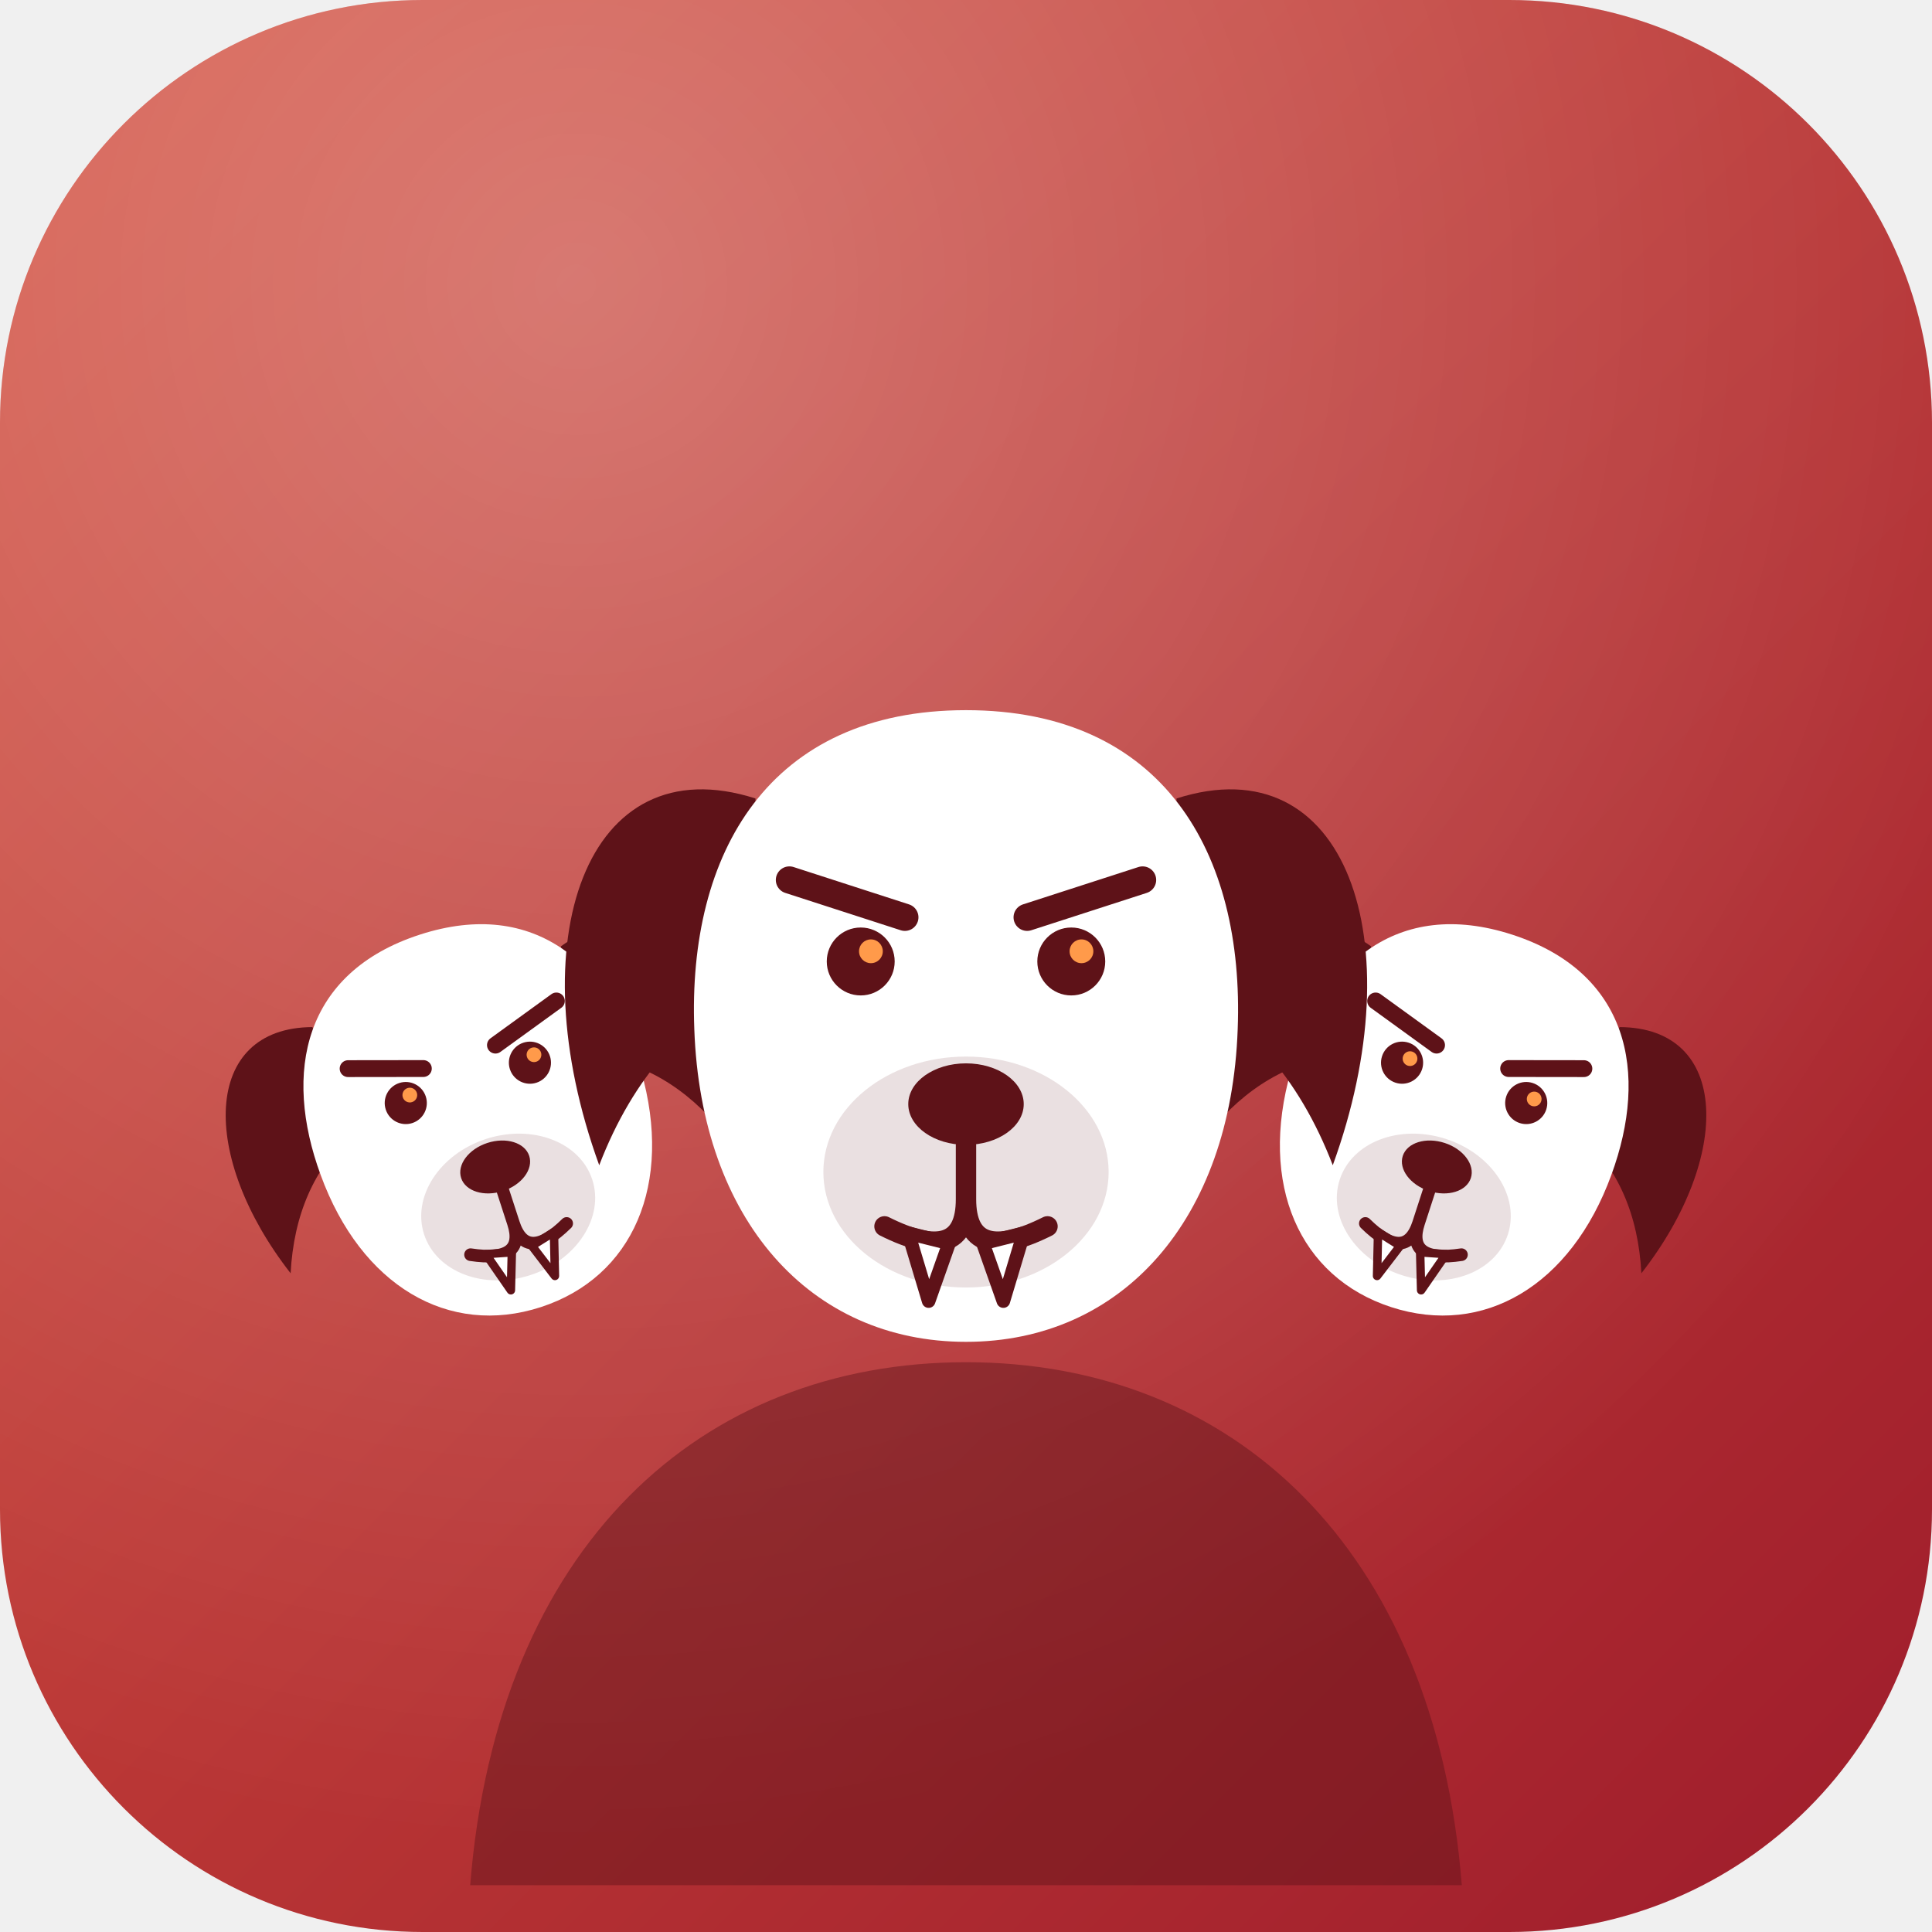
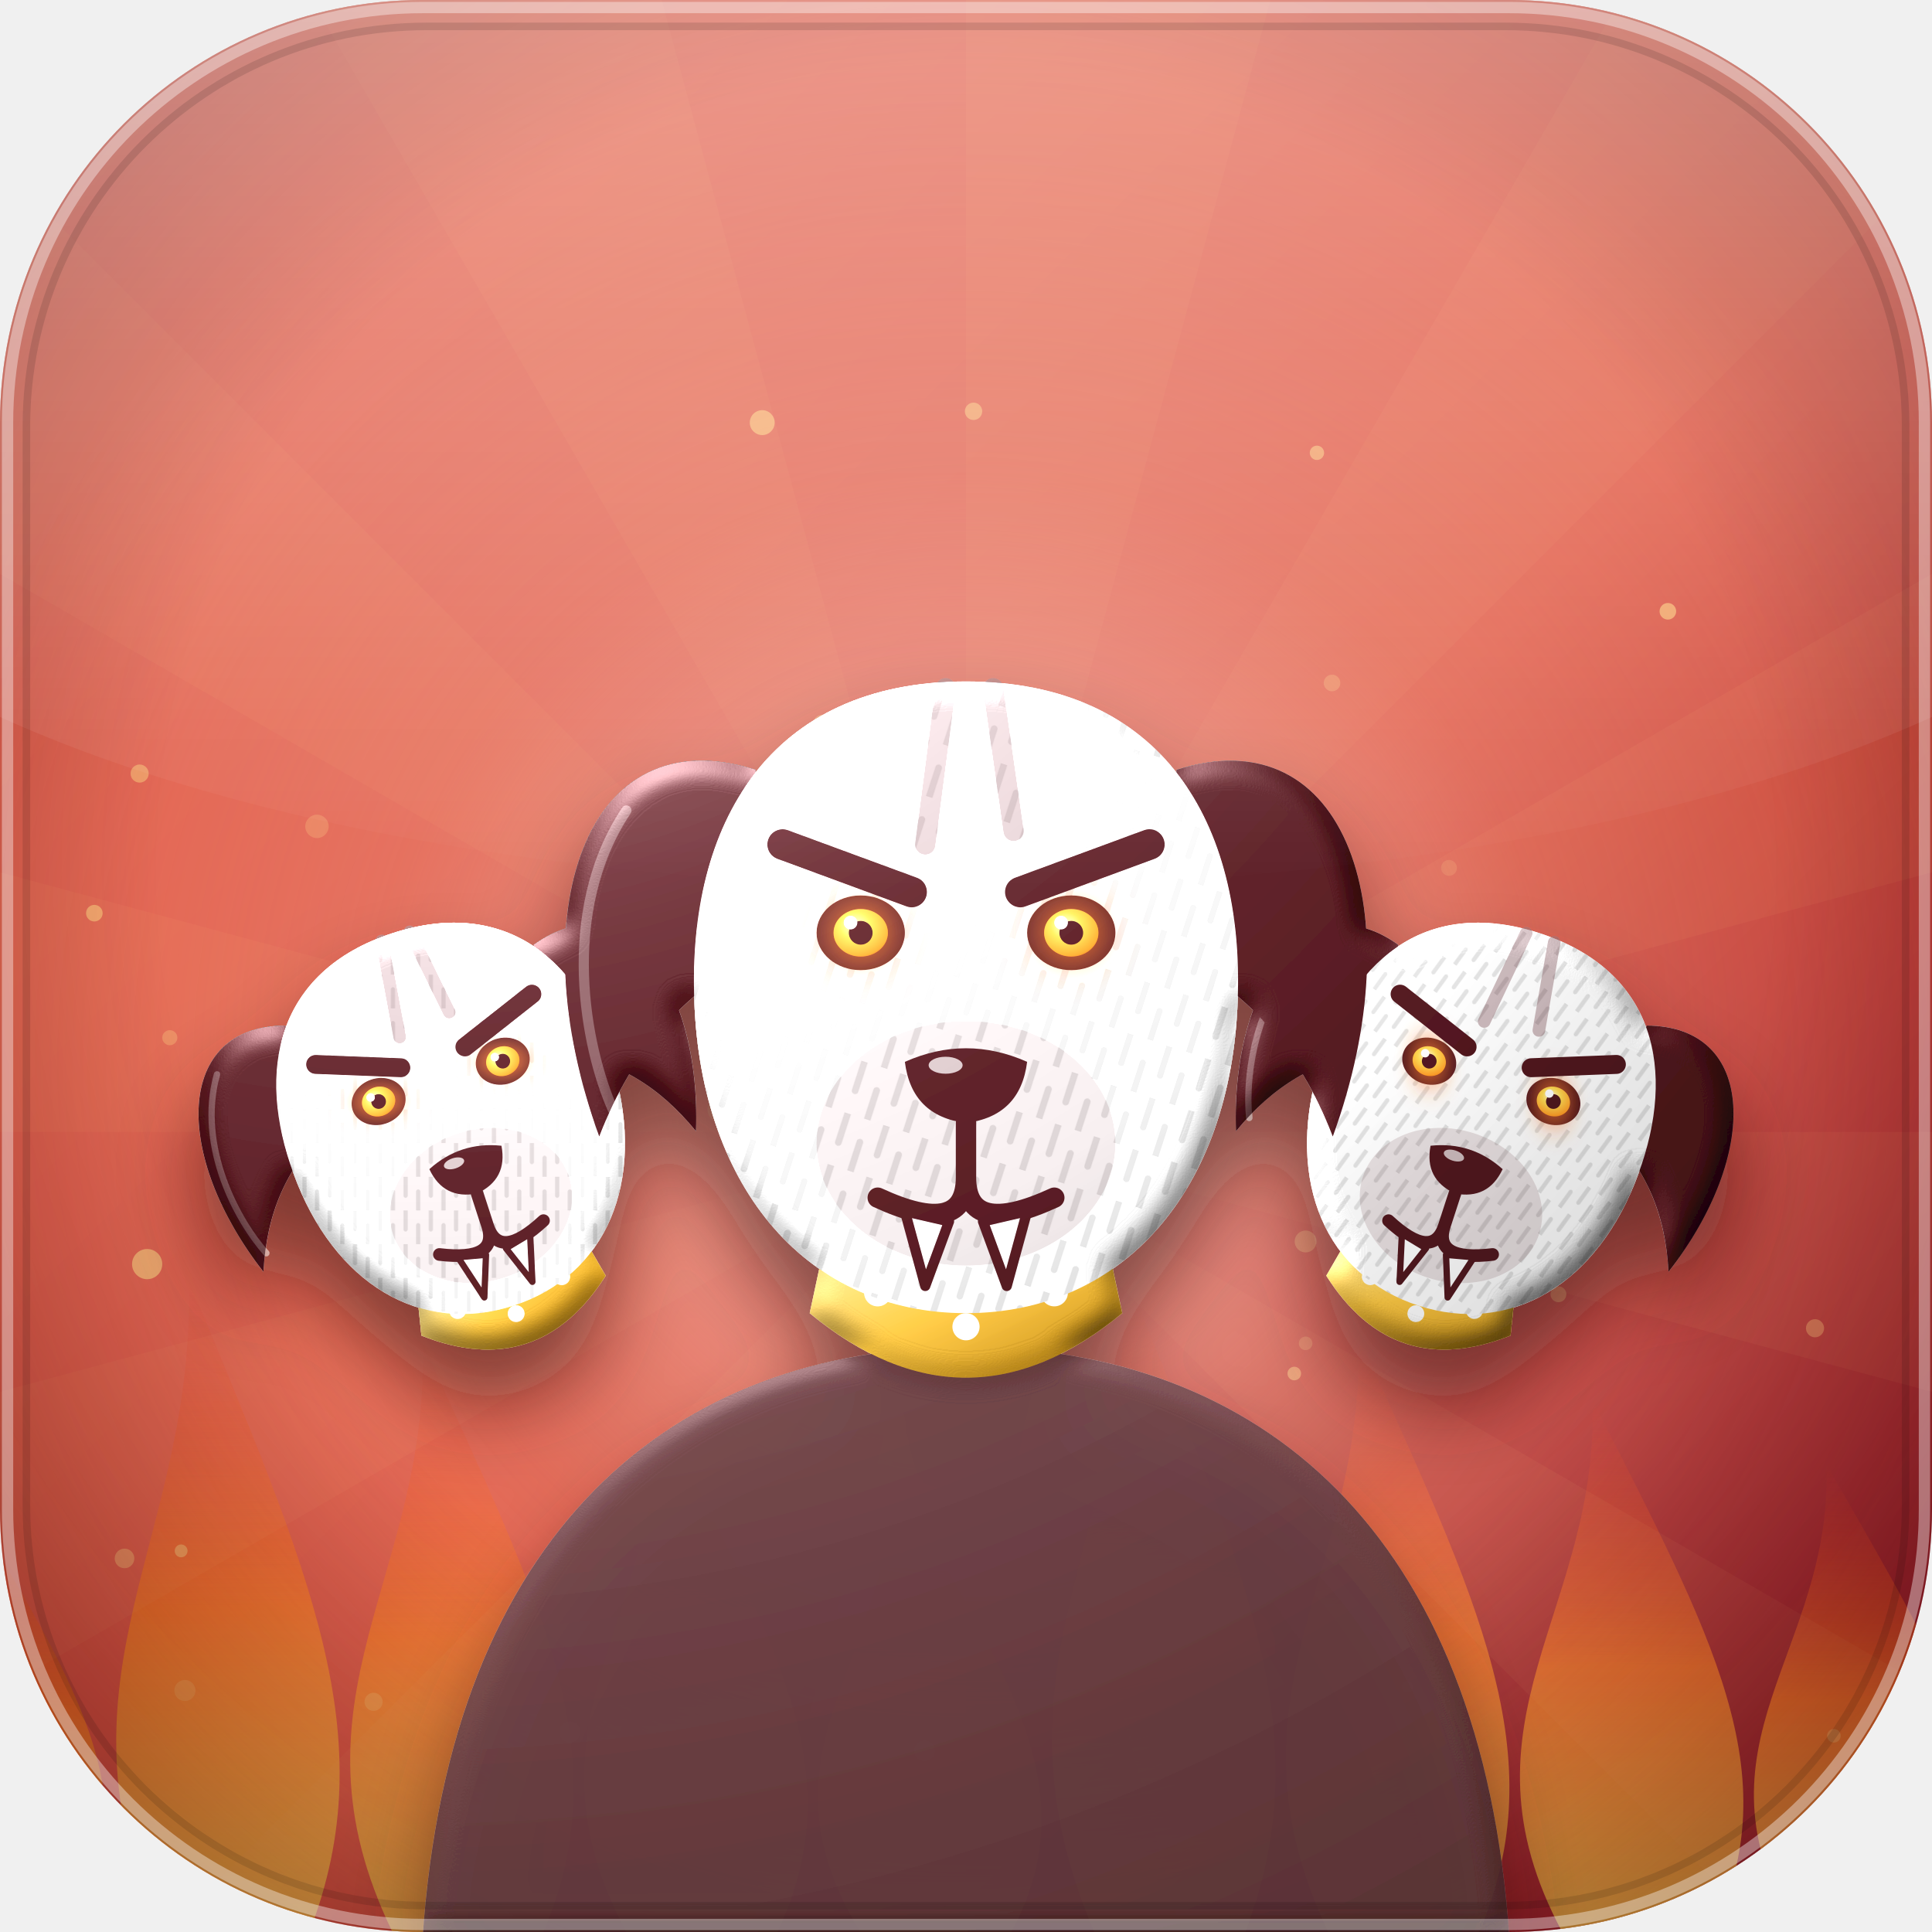
<svg xmlns="http://www.w3.org/2000/svg" viewBox="0 0 512 512" width="512" height="512" role="img" aria-label="Accerberus">
  <defs>
    <linearGradient id="bg" x1="0" y1="0" x2="1" y2="1">
-       <stop offset="0" stop-color="#D4503F" />
-       <stop offset="1" stop-color="#9E1C2B" />
-     </linearGradient>
-     <radialGradient id="hl" cx=".3" cy=".15" r=".8">
-       <stop offset="0" stop-color="#fff" stop-opacity=".28" />
+       <stop offset="0" stop-color="#E46956" />
+       <stop offset=".55" stop-color="#E0553F" />
+       <stop offset="1" stop-color="#8C1424" />
+     </linearGradient>
+     <radialGradient id="aura" cx=".5" cy="0.55" r=".55">
+       <stop offset="0" stop-color="#F1B2A9" stop-opacity=".95" />
+       <stop offset=".55" stop-color="#F1B2A9" stop-opacity=".25" />
+       <stop offset="1" stop-color="#F1B2A9" stop-opacity="0" />
+     </radialGradient>
+     <radialGradient id="vig" cx=".5" cy=".45" r=".75">
+       <stop offset=".55" stop-color="#3F0910" stop-opacity="0" />
+       <stop offset="1" stop-color="#3F0910" stop-opacity=".6" />
+     </radialGradient>
+     <linearGradient id="fw" gradientUnits="userSpaceOnUse" x1="150" y1="60" x2="360" y2="470">
+       <stop offset="0" stop-color="#FFFFFF" />
+       <stop offset=".5" stop-color="#FBE7E4" />
+       <stop offset="1" stop-color="#F3BBB2" />
+     </linearGradient>
+     <linearGradient id="shH" gradientUnits="userSpaceOnUse" x1="256" y1="0" x2="440" y2="0">
+       <stop offset="0" stop-color="#3F0910" stop-opacity="0" />
+       <stop offset=".6" stop-color="#3F0910" stop-opacity=".05" />
+       <stop offset="1" stop-color="#3F0910" stop-opacity=".38" />
+     </linearGradient>
+     <linearGradient id="shV" gradientUnits="userSpaceOnUse" x1="0" y1="80" x2="0" y2="450">
+       <stop offset="0" stop-color="#3F0910" stop-opacity="0" />
+       <stop offset=".6" stop-color="#3F0910" stop-opacity="0" />
+       <stop offset="1" stop-color="#3F0910" stop-opacity=".3" />
+     </linearGradient>
+     <linearGradient id="gold" x1="0" y1="0" x2="1" y2="1">
+       <stop offset="0" stop-color="#FFF1B0" />
+       <stop offset=".5" stop-color="#FFC83D" />
+       <stop offset="1" stop-color="#C98A0B" />
+     </linearGradient>
+     <radialGradient id="eyeG" cx=".4" cy=".35" r=".8">
+       <stop offset="0" stop-color="#FFFBD6" />
+       <stop offset=".35" stop-color="#FFD84A" />
+       <stop offset=".8" stop-color="#FF9A1F" />
+       <stop offset="1" stop-color="#D9560B" />
+     </radialGradient>
+     <linearGradient id="fl" x1="0" y1="1" x2="0" y2="0">
+       <stop offset="0" stop-color="#FFD84A" />
+       <stop offset=".5" stop-color="#FF7A1F" />
+       <stop offset="1" stop-color="#E02F1B" stop-opacity="0" />
+     </linearGradient>
+     <linearGradient id="gloss" x1="0" y1="0" x2="0" y2="1">
+       <stop offset="0" stop-color="#fff" stop-opacity=".34" />
      <stop offset="1" stop-color="#fff" stop-opacity="0" />
-     </radialGradient>
+     </linearGradient>
+     <pattern id="tex" width="12" height="16" patternUnits="userSpaceOnUse" patternTransform="rotate(18)">
+       <path d="M3 0 V9 M9 7 V16" stroke="#000" stroke-opacity=".12" stroke-width="2" stroke-linecap="round" />
+     </pattern>
+     <filter id="glow" x="-80%" y="-80%" width="260%" height="260%">
+       <feGaussianBlur stdDeviation="6" />
+     </filter>
+     <filter id="blur4" x="-50%" y="-50%" width="200%" height="200%">
+       <feGaussianBlur stdDeviation="4" />
+     </filter>
+     <filter id="blur12" x="-50%" y="-50%" width="200%" height="200%">
+       <feGaussianBlur stdDeviation="12" />
+     </filter>
+     <filter id="sh" x="-20%" y="-20%" width="140%" height="150%">
+       <feDropShadow dx="0" dy="14" stdDeviation="11" flood-color="#3F0910" flood-opacity=".6" />
+     </filter>
+     <filter id="bv" x="-5%" y="-5%" width="110%" height="110%" color-interpolation-filters="sRGB">
+       <feGaussianBlur in="SourceAlpha" stdDeviation="3.2" result="b" />
+       <feDiffuseLighting in="b" surfaceScale="6" diffuseConstant="1.5" lighting-color="#fff" result="dl">
+         <fePointLight x="110" y="20" z="300" />
+       </feDiffuseLighting>
+       <feComposite in="dl" in2="SourceAlpha" operator="in" result="dl2" />
+       <feBlend in="SourceGraphic" in2="dl2" mode="multiply" result="lit" />
+       <feSpecularLighting in="b" surfaceScale="6" specularConstant=".75" specularExponent="26" lighting-color="#fff" result="sp">
+         <fePointLight x="110" y="20" z="300" />
+       </feSpecularLighting>
+       <feComposite in="sp" in2="SourceAlpha" operator="in" result="sp2" />
+       <feComposite in="sp2" in2="lit" operator="arithmetic" k1="0" k2="1" k3="1" k4="0" />
+     </filter>
    <clipPath id="c">
      <rect width="512" height="512" rx="112" />
    </clipPath>
  </defs>
  <g clip-path="url(#c)">
    <rect width="512" height="512" fill="url(#bg)" />
-     <rect width="512" height="512" fill="url(#hl)" />
-     <g transform="translate(256 262) scale(0.9) translate(-256 -256)" stroke-linejoin="round" stroke-linecap="round">
-       <path d="M110 520 C118 420 178 366 256 366 C334 366 394 420 402 520Z" fill="#5E1218" opacity=".45" />
-       <g transform="translate(112 292) rotate(-18) scale(0.62)">
-         <path d="M-62 -62 C-112 -78 -132 -20 -108 46 C-98 20 -82 2 -60 -8Z" fill="#5E1218" />
-         <path d="M62 -62 C112 -78 132 -20 108 46 C98 20 82 2 60 -8Z" fill="#5E1218" />
-         <path d="M0 -88 C58 -88 82 -46 80 6 C78 62 46 98 0 98 C-46 98 -78 62 -80 6 C-82 -46 -58 -88 0 -88Z" fill="#FFFFFF" />
-         <ellipse cx="0" cy="48" rx="42" ry="34" fill="#5E1218" opacity=".13" />
-         <ellipse cx="0" cy="28" rx="17" ry="12" fill="#5E1218" />
-         <path d="M0 40 L0 56 M-24 64 Q0 76 0 56 Q0 76 24 64" stroke="#5E1218" stroke-width="6" fill="none" />
-         <path d="M-17 66 L-11 86 L-5 69Z M17 66 L11 86 L5 69Z" fill="#FFFFFF" stroke="#5E1218" stroke-width="4" />
-         <circle cx="-31" cy="-14" r="10" fill="#5E1218" />
-         <circle cx="31" cy="-14" r="10" fill="#5E1218" />
-         <circle cx="-28" cy="-17" r="3.5" fill="#FF9A4A" />
-         <circle cx="34" cy="-17" r="3.5" fill="#FF9A4A" />
-         <path d="M-52 -38 L-18 -27 M52 -38 L18 -27" stroke="#5E1218" stroke-width="8" />
-       </g>
-       <g transform="translate(400 292) rotate(18) scale(0.62)">
-         <path d="M-62 -62 C-112 -78 -132 -20 -108 46 C-98 20 -82 2 -60 -8Z" fill="#5E1218" />
-         <path d="M62 -62 C112 -78 132 -20 108 46 C98 20 82 2 60 -8Z" fill="#5E1218" />
-         <path d="M0 -88 C58 -88 82 -46 80 6 C78 62 46 98 0 98 C-46 98 -78 62 -80 6 C-82 -46 -58 -88 0 -88Z" fill="#FFFFFF" />
-         <ellipse cx="0" cy="48" rx="42" ry="34" fill="#5E1218" opacity=".13" />
-         <ellipse cx="0" cy="28" rx="17" ry="12" fill="#5E1218" />
-         <path d="M0 40 L0 56 M-24 64 Q0 76 0 56 Q0 76 24 64" stroke="#5E1218" stroke-width="6" fill="none" />
-         <path d="M-17 66 L-11 86 L-5 69Z M17 66 L11 86 L5 69Z" fill="#FFFFFF" stroke="#5E1218" stroke-width="4" />
-         <circle cx="-31" cy="-14" r="10" fill="#5E1218" />
-         <circle cx="31" cy="-14" r="10" fill="#5E1218" />
-         <circle cx="-28" cy="-17" r="3.5" fill="#FF9A4A" />
-         <circle cx="34" cy="-17" r="3.5" fill="#FF9A4A" />
-         <path d="M-52 -38 L-18 -27 M52 -38 L18 -27" stroke="#5E1218" stroke-width="8" />
-       </g>
-       <g transform="translate(256 262) rotate(0) scale(1.0)">
-         <path d="M-62 -62 C-112 -78 -132 -20 -108 46 C-98 20 -82 2 -60 -8Z" fill="#5E1218" />
-         <path d="M62 -62 C112 -78 132 -20 108 46 C98 20 82 2 60 -8Z" fill="#5E1218" />
-         <path d="M0 -88 C58 -88 82 -46 80 6 C78 62 46 98 0 98 C-46 98 -78 62 -80 6 C-82 -46 -58 -88 0 -88Z" fill="#FFFFFF" />
-         <ellipse cx="0" cy="48" rx="42" ry="34" fill="#5E1218" opacity=".13" />
-         <ellipse cx="0" cy="28" rx="17" ry="12" fill="#5E1218" />
-         <path d="M0 40 L0 56 M-24 64 Q0 76 0 56 Q0 76 24 64" stroke="#5E1218" stroke-width="6" fill="none" />
-         <path d="M-17 66 L-11 86 L-5 69Z M17 66 L11 86 L5 69Z" fill="#FFFFFF" stroke="#5E1218" stroke-width="4" />
-         <circle cx="-31" cy="-14" r="10" fill="#5E1218" />
-         <circle cx="31" cy="-14" r="10" fill="#5E1218" />
-         <circle cx="-28" cy="-17" r="3.5" fill="#FF9A4A" />
-         <circle cx="34" cy="-17" r="3.5" fill="#FF9A4A" />
-         <path d="M-52 -38 L-18 -27 M52 -38 L18 -27" stroke="#5E1218" stroke-width="8" />
+     <g fill="url(#fl)" opacity=".85">
+       <path d="M-20 512 C-50 464 -10 440 -12 392 C20 446 40 476 20 512Z" />
+       <path d="M42 512 C12 443 52 408 50 339 C82 417 102 460 82 512Z" />
+       <path d="M104 512 C74 450 114 418 112 356 C144 426 164 465 144 512Z" />
+       <path d="M166 512 C136 456 176 429 174 373 C206 436 226 470 206 512Z" />
+       <path d="M228 512 C198 463 238 439 236 390 C268 445 288 475 268 512Z" />
+       <path d="M290 512 C260 442 300 407 298 337 C330 416 350 460 330 512Z" />
+       <path d="M352 512 C322 449 362 417 360 354 C392 425 412 465 392 512Z" />
+       <path d="M414 512 C384 456 424 427 422 371 C454 434 474 470 454 512Z" />
+       <path d="M476 512 C446 462 486 438 484 388 C516 444 536 475 516 512Z" />
+       <path d="M538 512 C508 441 548 406 546 335 C578 415 598 459 578 512Z" />
+     </g>
+     <g fill="#FFB36B" opacity="0.07">
+       <path d="M256 300 L776 300 L758 435Z" />
+       <path d="M256 300 L706 560 L624 668Z" />
+       <path d="M256 300 L516 750 L391 802Z" />
+       <path d="M256 300 L256 820 L121 802Z" />
+       <path d="M256 300 L-4 750 L-112 668Z" />
+       <path d="M256 300 L-194 560 L-246 435Z" />
+       <path d="M256 300 L-264 300 L-246 165Z" />
+       <path d="M256 300 L-194 40 L-112 -68Z" />
+       <path d="M256 300 L-4 -150 L121 -202Z" />
+       <path d="M256 300 L256 -220 L391 -202Z" />
+       <path d="M256 300 L516 -150 L624 -68Z" />
+       <path d="M256 300 L706 40 L758 165Z" />
+     </g>
+     <circle cx="244" cy="350" r="3.2" fill="#FFD27A" opacity="0.27" />
+     <circle cx="25" cy="242" r="2.2" fill="#FFD27A" opacity="0.61" />
+     <circle cx="346" cy="329" r="2.9" fill="#FFD27A" opacity="0.53" />
+     <circle cx="89" cy="267" r="1.9" fill="#FFD27A" opacity="0.65" />
+     <circle cx="48" cy="411" r="1.7" fill="#FFD27A" opacity="0.54" />
+     <circle cx="179" cy="254" r="3.6" fill="#FFD27A" opacity="0.21" />
+     <circle cx="49" cy="448" r="2.8" fill="#FFD27A" opacity="0.25" />
+     <circle cx="486" cy="460" r="1.8" fill="#FFD27A" opacity="0.41" />
+     <circle cx="84" cy="219" r="3.1" fill="#FFD27A" opacity="0.28" />
+     <circle cx="349" cy="120" r="1.9" fill="#FFD27A" opacity="0.61" />
+     <circle cx="209" cy="259" r="3.0" fill="#FFD27A" opacity="0.44" />
+     <circle cx="202" cy="112" r="3.3" fill="#FFD27A" opacity="0.68" />
+     <circle cx="481" cy="352" r="2.4" fill="#FFD27A" opacity="0.38" />
+     <circle cx="346" cy="356" r="1.8" fill="#FFD27A" opacity="0.32" />
+     <circle cx="191" cy="294" r="3.5" fill="#FFD27A" opacity="0.45" />
+     <circle cx="33" cy="413" r="2.6" fill="#FFD27A" opacity="0.46" />
+     <circle cx="125" cy="262" r="2.5" fill="#FFD27A" opacity="0.59" />
+     <circle cx="68" cy="309" r="1.9" fill="#FFD27A" opacity="0.55" />
+     <circle cx="37" cy="205" r="2.4" fill="#FFD27A" opacity="0.52" />
+     <circle cx="45" cy="275" r="2.0" fill="#FFD27A" opacity="0.34" />
+     <circle cx="245" cy="464" r="2.7" fill="#FFD27A" opacity="0.68" />
+     <circle cx="99" cy="451" r="2.4" fill="#FFD27A" opacity="0.29" />
+     <circle cx="373" cy="447" r="1.5" fill="#FFD27A" opacity="0.33" />
+     <circle cx="384" cy="230" r="2.1" fill="#FFD27A" opacity="0.20" />
+     <circle cx="39" cy="335" r="4.0" fill="#FFD27A" opacity="0.70" />
+     <circle cx="258" cy="109" r="2.3" fill="#FFD27A" opacity="0.59" />
+     <circle cx="413" cy="343" r="2.1" fill="#FFD27A" opacity="0.46" />
+     <circle cx="245" cy="338" r="2.2" fill="#FFD27A" opacity="0.67" />
+     <circle cx="442" cy="162" r="2.2" fill="#FFD27A" opacity="0.64" />
+     <circle cx="151" cy="459" r="2.8" fill="#FFD27A" opacity="0.55" />
+     <circle cx="353" cy="181" r="2.2" fill="#FFD27A" opacity="0.33" />
+     <circle cx="343" cy="364" r="1.8" fill="#FFD27A" opacity="0.64" />
+     <circle cx="218" cy="192" r="2.6" fill="#FFD27A" opacity="0.69" />
+     <circle cx="284" cy="337" r="3.8" fill="#FFD27A" opacity="0.68" />
+     <rect width="512" height="512" fill="url(#aura)" />
+     <rect width="512" height="512" fill="url(#vig)" />
+     <g filter="url(#sh)">
+       <g filter="url(#bv)">
+         <g transform="translate(256 258) scale(0.9) translate(-256 -256)" stroke-linejoin="round" stroke-linecap="round">
+           <path d="M96 540 C104 420 170 366 256 366 C342 366 408 420 416 540Z" fill="#4A0D14" opacity=".7" />
+           <g transform="translate(104 296) rotate(-18) scale(0.62)">
+             <path d="M-62 -62 C-112 -78 -132 -20 -108 46 C-98 20 -82 2 -60 -8Z" fill="#4A0D14" />
+             <path d="M-100 -50 C-120 -20 -112 20 -104 38" stroke="#fff" stroke-opacity=".25" stroke-width="3" fill="none" />
+             <path d="M62 -62 C112 -78 132 -20 108 46 C98 20 82 2 60 -8Z" fill="#4A0D14" />
+             <path d="M-40 70 Q0 108 40 70 L46 98 Q0 136 -46 98Z" fill="url(#gold)" />
+             <g fill="#fff">
+               <circle cx="-26" cy="92" r="4" />
+               <circle cx="0" cy="102" r="4" />
+               <circle cx="26" cy="92" r="4" />
+             </g>
+             <path d="M0 -88 C58 -88 82 -46 80 6 C78 62 46 98 0 98 C-46 98 -78 62 -80 6 C-82 -46 -58 -88 0 -88Z" fill="url(#fw)" />
+             <path d="M0 -88 C58 -88 82 -46 80 6 C78 62 46 98 0 98 C-46 98 -78 62 -80 6 C-82 -46 -58 -88 0 -88Z" fill="url(#tex)" />
+             <path d="M0 -88 C58 -88 82 -46 80 6 C78 62 46 98 0 98" fill="url(#shH)" transform="translate(0 0)" />
+             <path d="M-6 -86 L-12 -40 M8 -86 L14 -44" stroke="#4A0D14" stroke-opacity=".3" stroke-width="6" />
+             <ellipse cx="0" cy="48" rx="44" ry="36" fill="#4A0D14" opacity=".14" />
+             <path d="M-18 24 Q0 16 18 24 Q16 40 0 42 Q-16 40 -18 24Z" fill="#4A0D14" />
+             <ellipse cx="-6" cy="25" rx="5" ry="2.5" fill="#fff" opacity=".7" />
+             <path d="M0 42 L0 58 M-26 64 Q0 76 0 58 Q0 76 26 64" stroke="#4A0D14" stroke-width="6" fill="none" />
+             <path d="M-18 68 L-12 90 L-5 71Z M18 68 L12 90 L5 71Z" fill="#fff" stroke="#4A0D14" stroke-width="3" />
+             <g transform="translate(-31 -14)">
+               <ellipse rx="13" ry="11" fill="#4A0D14" />
+               <ellipse rx="9" ry="8" fill="#FF7A2A" filter="url(#glow)" />
+               <ellipse rx="8" ry="7" fill="url(#eyeG)" />
+               <circle r="3.5" fill="#4A0D14" />
+               <circle cx="-3" cy="-3" r="2" fill="#fff" />
+             </g>
+             <g transform="translate(31 -14)">
+               <ellipse rx="13" ry="11" fill="#4A0D14" />
+               <ellipse rx="9" ry="8" fill="#FF7A2A" filter="url(#glow)" />
+               <ellipse rx="8" ry="7" fill="url(#eyeG)" />
+               <circle r="3.5" fill="#4A0D14" />
+               <circle cx="-3" cy="-3" r="2" fill="#fff" />
+             </g>
+             <path d="M-54 -40 L-16 -26 M54 -40 L16 -26" stroke="#4A0D14" stroke-width="9" />
+           </g>
+           <g transform="translate(408 296) rotate(18) scale(0.62)">
+             <path d="M-62 -62 C-112 -78 -132 -20 -108 46 C-98 20 -82 2 -60 -8Z" fill="#4A0D14" />
+             <path d="M-100 -50 C-120 -20 -112 20 -104 38" stroke="#fff" stroke-opacity=".25" stroke-width="3" fill="none" />
+             <path d="M62 -62 C112 -78 132 -20 108 46 C98 20 82 2 60 -8Z" fill="#4A0D14" />
+             <path d="M-40 70 Q0 108 40 70 L46 98 Q0 136 -46 98Z" fill="url(#gold)" />
+             <g fill="#fff">
+               <circle cx="-26" cy="92" r="4" />
+               <circle cx="0" cy="102" r="4" />
+               <circle cx="26" cy="92" r="4" />
+             </g>
+             <path d="M0 -88 C58 -88 82 -46 80 6 C78 62 46 98 0 98 C-46 98 -78 62 -80 6 C-82 -46 -58 -88 0 -88Z" fill="url(#fw)" />
+             <path d="M0 -88 C58 -88 82 -46 80 6 C78 62 46 98 0 98 C-46 98 -78 62 -80 6 C-82 -46 -58 -88 0 -88Z" fill="url(#tex)" />
+             <path d="M0 -88 C58 -88 82 -46 80 6 C78 62 46 98 0 98" fill="url(#shH)" transform="translate(0 0)" />
+             <path d="M-6 -86 L-12 -40 M8 -86 L14 -44" stroke="#4A0D14" stroke-opacity=".3" stroke-width="6" />
+             <ellipse cx="0" cy="48" rx="44" ry="36" fill="#4A0D14" opacity=".14" />
+             <path d="M-18 24 Q0 16 18 24 Q16 40 0 42 Q-16 40 -18 24Z" fill="#4A0D14" />
+             <ellipse cx="-6" cy="25" rx="5" ry="2.5" fill="#fff" opacity=".7" />
+             <path d="M0 42 L0 58 M-26 64 Q0 76 0 58 Q0 76 26 64" stroke="#4A0D14" stroke-width="6" fill="none" />
+             <path d="M-18 68 L-12 90 L-5 71Z M18 68 L12 90 L5 71Z" fill="#fff" stroke="#4A0D14" stroke-width="3" />
+             <g transform="translate(-31 -14)">
+               <ellipse rx="13" ry="11" fill="#4A0D14" />
+               <ellipse rx="9" ry="8" fill="#FF7A2A" filter="url(#glow)" />
+               <ellipse rx="8" ry="7" fill="url(#eyeG)" />
+               <circle r="3.5" fill="#4A0D14" />
+               <circle cx="-3" cy="-3" r="2" fill="#fff" />
+             </g>
+             <g transform="translate(31 -14)">
+               <ellipse rx="13" ry="11" fill="#4A0D14" />
+               <ellipse rx="9" ry="8" fill="#FF7A2A" filter="url(#glow)" />
+               <ellipse rx="8" ry="7" fill="url(#eyeG)" />
+               <circle r="3.5" fill="#4A0D14" />
+               <circle cx="-3" cy="-3" r="2" fill="#fff" />
+             </g>
+             <path d="M-54 -40 L-16 -26 M54 -40 L16 -26" stroke="#4A0D14" stroke-width="9" />
+           </g>
+           <g transform="translate(256 258) rotate(0) scale(1.0)">
+             <path d="M-62 -62 C-112 -78 -132 -20 -108 46 C-98 20 -82 2 -60 -8Z" fill="#4A0D14" />
+             <path d="M-100 -50 C-120 -20 -112 20 -104 38" stroke="#fff" stroke-opacity=".25" stroke-width="3" fill="none" />
+             <path d="M62 -62 C112 -78 132 -20 108 46 C98 20 82 2 60 -8Z" fill="#4A0D14" />
+             <path d="M-40 70 Q0 108 40 70 L46 98 Q0 136 -46 98Z" fill="url(#gold)" />
+             <g fill="#fff">
+               <circle cx="-26" cy="92" r="4" />
+               <circle cx="0" cy="102" r="4" />
+               <circle cx="26" cy="92" r="4" />
+             </g>
+             <path d="M0 -88 C58 -88 82 -46 80 6 C78 62 46 98 0 98 C-46 98 -78 62 -80 6 C-82 -46 -58 -88 0 -88Z" fill="url(#fw)" />
+             <path d="M0 -88 C58 -88 82 -46 80 6 C78 62 46 98 0 98 C-46 98 -78 62 -80 6 C-82 -46 -58 -88 0 -88Z" fill="url(#tex)" />
+             <path d="M0 -88 C58 -88 82 -46 80 6 C78 62 46 98 0 98" fill="url(#shH)" transform="translate(0 0)" />
+             <path d="M-6 -86 L-12 -40 M8 -86 L14 -44" stroke="#4A0D14" stroke-opacity=".3" stroke-width="6" />
+             <ellipse cx="0" cy="48" rx="44" ry="36" fill="#4A0D14" opacity=".14" />
+             <path d="M-18 24 Q0 16 18 24 Q16 40 0 42 Q-16 40 -18 24Z" fill="#4A0D14" />
+             <ellipse cx="-6" cy="25" rx="5" ry="2.5" fill="#fff" opacity=".7" />
+             <path d="M0 42 L0 58 M-26 64 Q0 76 0 58 Q0 76 26 64" stroke="#4A0D14" stroke-width="6" fill="none" />
+             <path d="M-18 68 L-12 90 L-5 71Z M18 68 L12 90 L5 71Z" fill="#fff" stroke="#4A0D14" stroke-width="3" />
+             <g transform="translate(-31 -14)">
+               <ellipse rx="13" ry="11" fill="#4A0D14" />
+               <ellipse rx="9" ry="8" fill="#FF7A2A" filter="url(#glow)" />
+               <ellipse rx="8" ry="7" fill="url(#eyeG)" />
+               <circle r="3.5" fill="#4A0D14" />
+               <circle cx="-3" cy="-3" r="2" fill="#fff" />
+             </g>
+             <g transform="translate(31 -14)">
+               <ellipse rx="13" ry="11" fill="#4A0D14" />
+               <ellipse rx="9" ry="8" fill="#FF7A2A" filter="url(#glow)" />
+               <ellipse rx="8" ry="7" fill="url(#eyeG)" />
+               <circle r="3.5" fill="#4A0D14" />
+               <circle cx="-3" cy="-3" r="2" fill="#fff" />
+             </g>
+             <path d="M-54 -40 L-16 -26 M54 -40 L16 -26" stroke="#4A0D14" stroke-width="9" />
+           </g>
+         </g>
      </g>
    </g>
+     <path d="M0 0 H512 V190 C380 250 132 250 0 190Z" fill="url(#gloss)" />
+     <rect x="2" y="2" width="508" height="508" rx="110" fill="none" stroke="#fff" stroke-opacity=".38" stroke-width="3" />
+     <rect x="7" y="7" width="498" height="498" rx="106" fill="none" stroke="#000" stroke-opacity=".12" stroke-width="2" />
  </g>
</svg>
